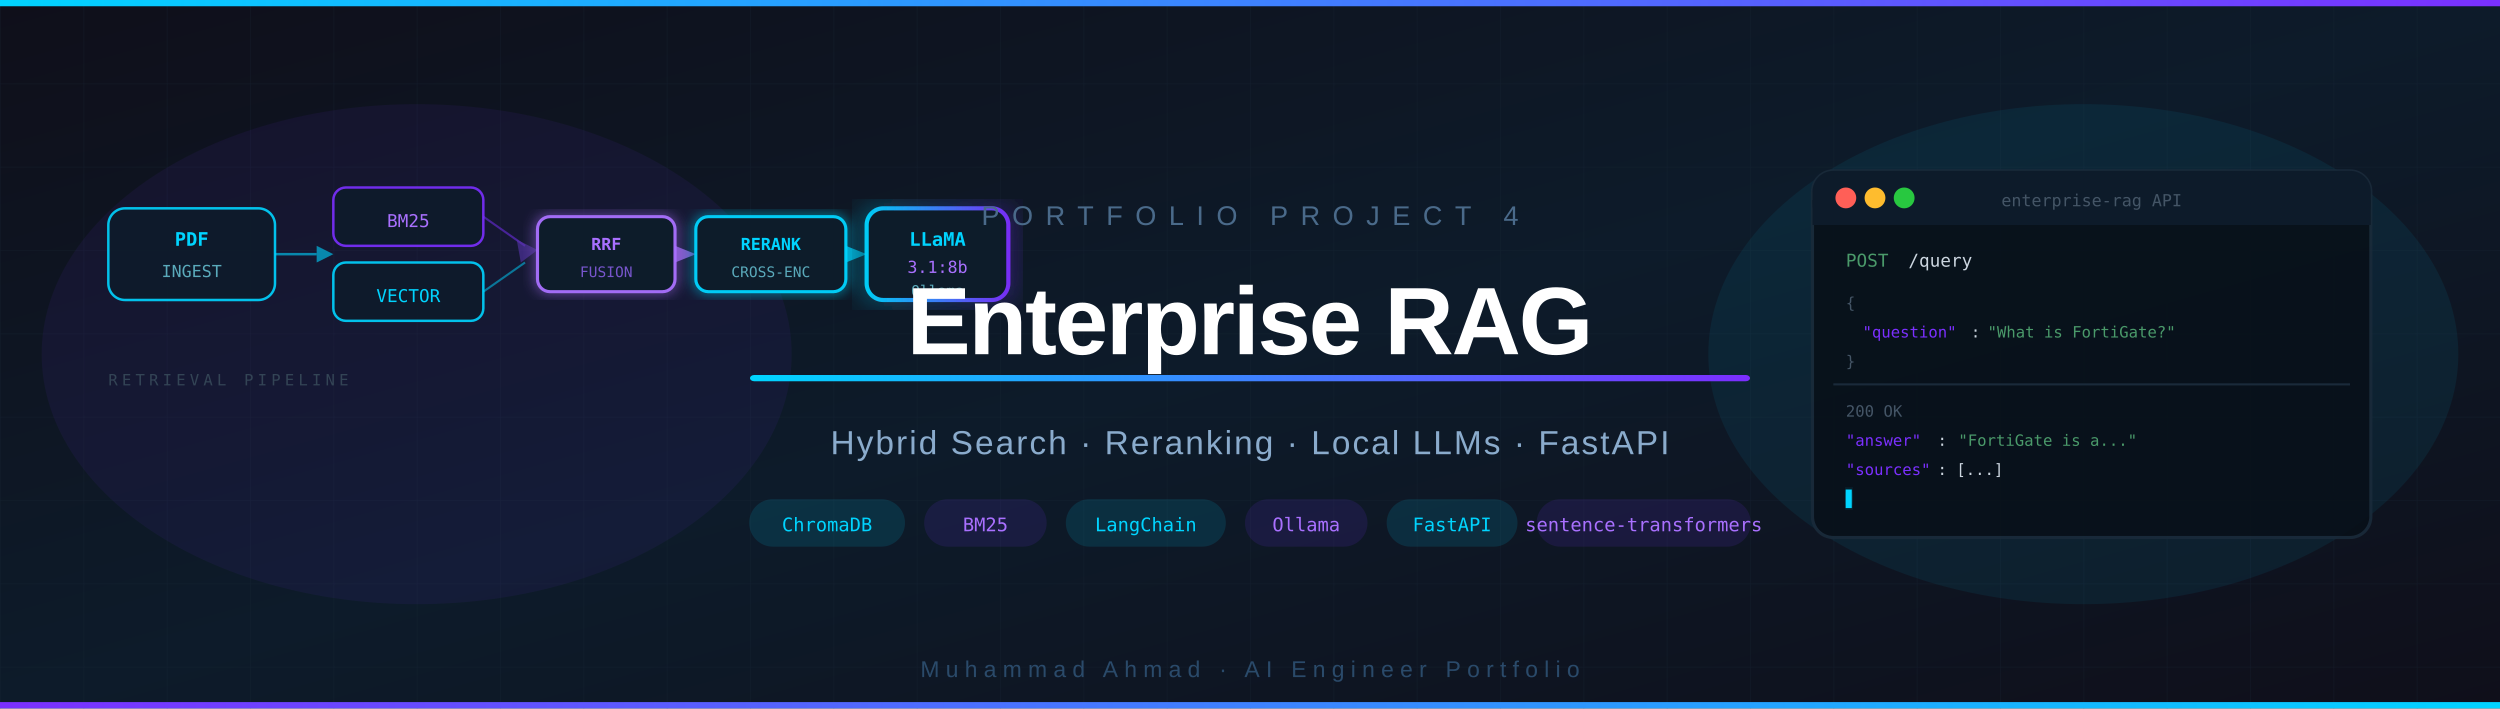
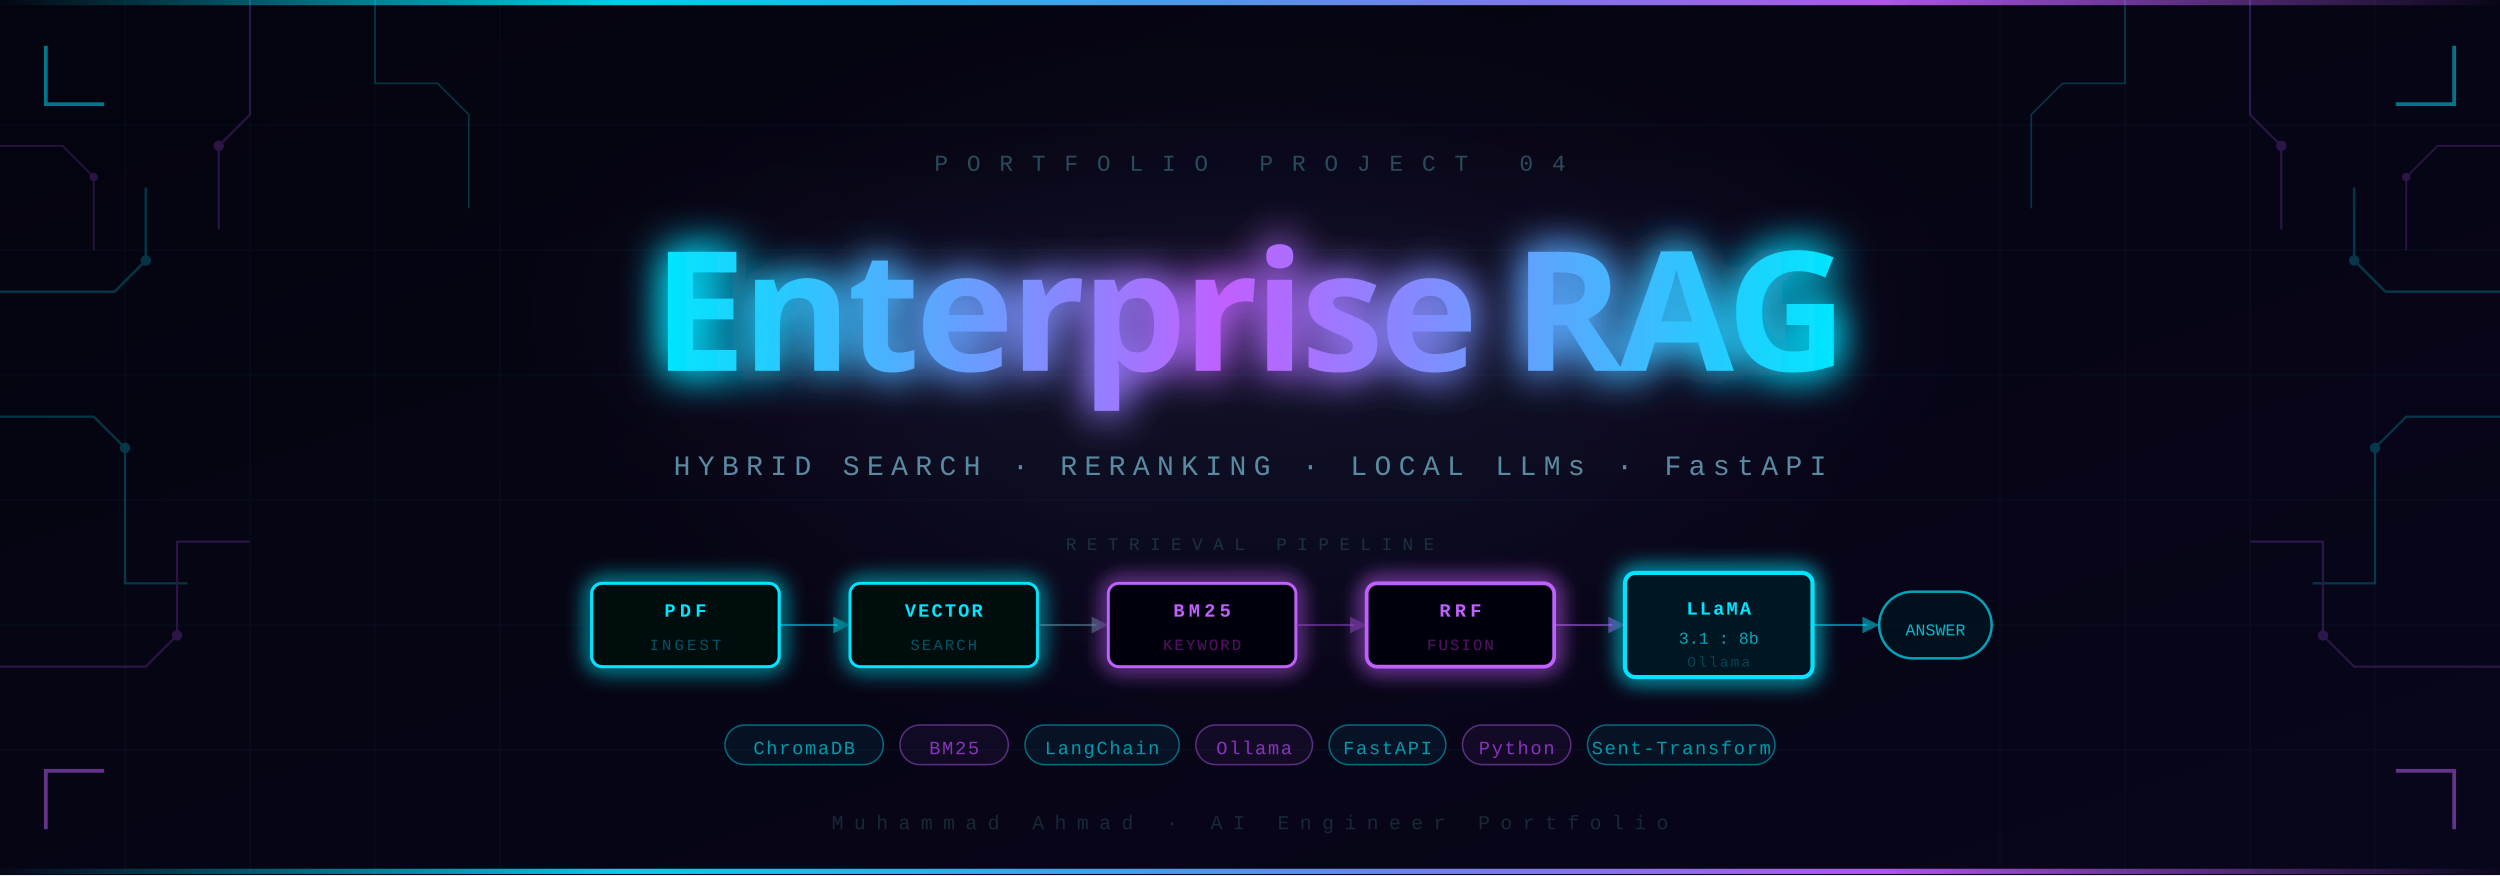
- <svg xmlns="http://www.w3.org/2000/svg" viewBox="0 0 1200 340" width="1200" height="340">
+ <svg xmlns="http://www.w3.org/2000/svg" viewBox="0 0 1200 420" width="1200" height="420">
  <defs>
-     <linearGradient id="bg" x1="0%" y1="0%" x2="100%" y2="100%">
-       <stop offset="0%" style="stop-color:#0f0f1a" />
-       <stop offset="50%" style="stop-color:#0d1b2a" />
-       <stop offset="100%" style="stop-color:#0f0f1a" />
+     <linearGradient id="bg" x1="0" y1="0" x2="1" y2="1">
+       <stop offset="0%" stop-color="#04040f" />
+       <stop offset="100%" stop-color="#08061a" />
    </linearGradient>
-     <linearGradient id="accent" x1="0%" y1="0%" x2="100%" y2="0%">
-       <stop offset="0%" style="stop-color:#00d4ff" />
-       <stop offset="100%" style="stop-color:#7b2fff" />
+     <linearGradient id="titleGrad" x1="0" y1="0" x2="1" y2="0">
+       <stop offset="0%" stop-color="#00e5ff" />
+       <stop offset="48%" stop-color="#c060ff" />
+       <stop offset="100%" stop-color="#00e5ff" />
    </linearGradient>
-     <linearGradient id="accent2" x1="0%" y1="0%" x2="100%" y2="0%">
-       <stop offset="0%" style="stop-color:#7b2fff" />
-       <stop offset="100%" style="stop-color:#00d4ff" />
+     <linearGradient id="hline" x1="0" y1="0" x2="1" y2="0">
+       <stop offset="0%" stop-color="#00e5ff" stop-opacity="0" />
+       <stop offset="25%" stop-color="#00e5ff" stop-opacity="0.9" />
+       <stop offset="75%" stop-color="#c060ff" stop-opacity="0.9" />
+       <stop offset="100%" stop-color="#c060ff" stop-opacity="0" />
    </linearGradient>
-     <filter id="glow">
-       <feGaussianBlur stdDeviation="3" result="coloredBlur" />
+     <linearGradient id="pipeGrad" x1="0" y1="0" x2="1" y2="0">
+       <stop offset="0%" stop-color="#00e5ff" stop-opacity="0.6" />
+       <stop offset="100%" stop-color="#c060ff" stop-opacity="0.6" />
+     </linearGradient>
+     <filter id="gBlue" x="-40%" y="-40%" width="180%" height="180%">
+       <feGaussianBlur stdDeviation="5" result="b" />
      <feMerge>
-         <feMergeNode in="coloredBlur" />
+         <feMergeNode in="b" />
+         <feMergeNode in="b" />
        <feMergeNode in="SourceGraphic" />
      </feMerge>
    </filter>
-     <filter id="glow2">
-       <feGaussianBlur stdDeviation="8" result="coloredBlur" />
+     <filter id="gPurple" x="-40%" y="-40%" width="180%" height="180%">
+       <feGaussianBlur stdDeviation="5" result="b" />
      <feMerge>
-         <feMergeNode in="coloredBlur" />
+         <feMergeNode in="b" />
+         <feMergeNode in="b" />
        <feMergeNode in="SourceGraphic" />
      </feMerge>
    </filter>
-     <pattern id="grid" width="40" height="40" patternUnits="userSpaceOnUse">
-       <path d="M 40 0 L 0 0 0 40" fill="none" stroke="#1a2a3a" stroke-width="0.5" />
-     </pattern>
+     <filter id="titleGlow" x="-5%" y="-60%" width="110%" height="220%">
+       <feGaussianBlur stdDeviation="10" result="b" />
+       <feMerge>
+         <feMergeNode in="b" />
+         <feMergeNode in="b" />
+         <feMergeNode in="SourceGraphic" />
+       </feMerge>
+     </filter>
+     <filter id="ambientGlow" x="-100%" y="-100%" width="300%" height="300%">
+       <feGaussianBlur stdDeviation="40" />
+     </filter>
+     <clipPath id="clip">
+       <rect width="1200" height="420" />
+     </clipPath>
  </defs>
-   <rect width="1200" height="340" fill="url(#bg)" />
-   <rect width="1200" height="340" fill="url(#grid)" opacity="0.4" />
-   <ellipse cx="200" cy="170" rx="180" ry="120" fill="#7b2fff" opacity="0.07" />
-   <ellipse cx="1000" cy="170" rx="180" ry="120" fill="#00d4ff" opacity="0.07" />
-   <rect x="0" y="0" width="1200" height="3" fill="url(#accent)" />
-   <rect x="52" y="100" width="80" height="44" rx="8" fill="#0d1b2a" stroke="#00d4ff" stroke-width="1.2" opacity="0.9" />
-   <text x="92" y="118" text-anchor="middle" font-family="monospace" font-size="9" fill="#00d4ff" font-weight="bold">PDF</text>
-   <text x="92" y="133" text-anchor="middle" font-family="monospace" font-size="8" fill="#5aaabb">INGEST</text>
-   <line x1="132" y1="122" x2="152" y2="122" stroke="#00d4ff" stroke-width="1.2" marker-end="url(#arr)" opacity="0.6" />
-   <polygon points="152,118 160,122 152,126" fill="#00d4ff" opacity="0.6" />
-   <rect x="160" y="90" width="72" height="28" rx="6" fill="#0d1b2a" stroke="#7b2fff" stroke-width="1.2" opacity="0.9" />
-   <text x="196" y="109" text-anchor="middle" font-family="monospace" font-size="8.5" fill="#a970ff">BM25</text>
-   <rect x="160" y="126" width="72" height="28" rx="6" fill="#0d1b2a" stroke="#00d4ff" stroke-width="1.2" opacity="0.9" />
-   <text x="196" y="145" text-anchor="middle" font-family="monospace" font-size="8.5" fill="#00d4ff">VECTOR</text>
-   <line x1="232" y1="104" x2="252" y2="118" stroke="#7b2fff" stroke-width="1" opacity="0.5" />
-   <line x1="232" y1="140" x2="252" y2="126" stroke="#00d4ff" stroke-width="1" opacity="0.5" />
-   <polygon points="248,115 258,120 250,126" fill="#5533aa" opacity="0.6" />
-   <rect x="258" y="104" width="66" height="36" rx="6" fill="#0d1b2a" stroke="#a970ff" stroke-width="1.5" filter="url(#glow)" opacity="0.95" />
-   <text x="291" y="120" text-anchor="middle" font-family="monospace" font-size="8" fill="#a970ff" font-weight="bold">RRF</text>
-   <text x="291" y="133" text-anchor="middle" font-family="monospace" font-size="7" fill="#7755cc">FUSION</text>
-   <polygon points="324,118 334,122 324,126" fill="#a970ff" opacity="0.7" />
-   <rect x="334" y="104" width="72" height="36" rx="6" fill="#0d1b2a" stroke="#00d4ff" stroke-width="1.5" filter="url(#glow)" opacity="0.95" />
-   <text x="370" y="120" text-anchor="middle" font-family="monospace" font-size="8" fill="#00d4ff" font-weight="bold">RERANK</text>
-   <text x="370" y="133" text-anchor="middle" font-family="monospace" font-size="7" fill="#5aaabb">CROSS-ENC</text>
-   <polygon points="406,118 416,122 406,126" fill="#00d4ff" opacity="0.7" />
-   <rect x="416" y="100" width="68" height="44" rx="8" fill="#0d1b2a" stroke="url(#accent)" stroke-width="2" filter="url(#glow2)" opacity="0.95" />
-   <text x="450" y="118" text-anchor="middle" font-family="monospace" font-size="9" fill="#00d4ff" font-weight="bold">LLaMA</text>
-   <text x="450" y="131" text-anchor="middle" font-family="monospace" font-size="8" fill="#a970ff">3.1:8b</text>
-   <text x="450" y="142" text-anchor="middle" font-family="monospace" font-size="7" fill="#5aaabb">Ollama</text>
-   <text x="52" y="185" font-family="monospace" font-size="7.5" fill="#334455" letter-spacing="2">RETRIEVAL PIPELINE</text>
-   <text x="600" y="108" text-anchor="middle" font-family="'Segoe UI', Arial, sans-serif" font-size="13" fill="#4a6a8a" letter-spacing="6" font-weight="400">PORTFOLIO PROJECT 4</text>
-   <text x="600" y="170" text-anchor="middle" font-family="'Segoe UI', Arial, sans-serif" font-size="46" font-weight="700" fill="white" letter-spacing="-1">Enterprise RAG</text>
-   <rect x="360" y="180" width="480" height="3" rx="2" fill="url(#accent)" />
-   <text x="600" y="218" text-anchor="middle" font-family="'Segoe UI', Arial, sans-serif" font-size="16" fill="#8aabcc" letter-spacing="1">Hybrid Search · Reranking · Local LLMs · FastAPI</text>
-   <rect x="360" y="240" width="74" height="22" rx="11" fill="#00d4ff" opacity="0.12" stroke="#00d4ff" stroke-width="0.8" />
-   <text x="397" y="255" text-anchor="middle" font-family="monospace" font-size="9" fill="#00d4ff">ChromaDB</text>
-   <rect x="444" y="240" width="58" height="22" rx="11" fill="#7b2fff" opacity="0.12" stroke="#7b2fff" stroke-width="0.8" />
-   <text x="473" y="255" text-anchor="middle" font-family="monospace" font-size="9" fill="#a970ff">BM25</text>
-   <rect x="512" y="240" width="76" height="22" rx="11" fill="#00d4ff" opacity="0.12" stroke="#00d4ff" stroke-width="0.8" />
-   <text x="550" y="255" text-anchor="middle" font-family="monospace" font-size="9" fill="#00d4ff">LangChain</text>
-   <rect x="598" y="240" width="58" height="22" rx="11" fill="#7b2fff" opacity="0.12" stroke="#7b2fff" stroke-width="0.8" />
-   <text x="627" y="255" text-anchor="middle" font-family="monospace" font-size="9" fill="#a970ff">Ollama</text>
-   <rect x="666" y="240" width="62" height="22" rx="11" fill="#00d4ff" opacity="0.12" stroke="#00d4ff" stroke-width="0.8" />
-   <text x="697" y="255" text-anchor="middle" font-family="monospace" font-size="9" fill="#00d4ff">FastAPI</text>
-   <rect x="738" y="240" width="102" height="22" rx="11" fill="#7b2fff" opacity="0.12" stroke="#7b2fff" stroke-width="0.8" />
-   <text x="789" y="255" text-anchor="middle" font-family="monospace" font-size="9" fill="#a970ff">sentence-transformers</text>
-   <rect x="870" y="82" width="268" height="176" rx="10" fill="#080f18" stroke="#1a2a3a" stroke-width="1.5" opacity="0.9" />
-   <rect x="870" y="82" width="268" height="26" rx="10" fill="#0d1b2a" />
-   <rect x="870" y="96" width="268" height="12" fill="#0d1b2a" />
-   <circle cx="886" cy="95" r="5" fill="#ff5f57" />
-   <circle cx="900" cy="95" r="5" fill="#febc2e" />
-   <circle cx="914" cy="95" r="5" fill="#28c840" />
-   <text x="1004" y="99" text-anchor="middle" font-family="monospace" font-size="8" fill="#445566">enterprise-rag API</text>
-   <text x="886" y="128" font-family="monospace" font-size="8.5" fill="#4a9a6a">POST</text>
-   <text x="916" y="128" font-family="monospace" font-size="8.5" fill="#ccd6e0">/query</text>
-   <text x="886" y="148" font-family="monospace" font-size="7.5" fill="#445566">{</text>
-   <text x="894" y="162" font-family="monospace" font-size="7.5" fill="#7b2fff">"question"</text>
-   <text x="946" y="162" font-family="monospace" font-size="7.5" fill="#ccd6e0">:</text>
-   <text x="954" y="162" font-family="monospace" font-size="7.5" fill="#4a9a6a">"What is FortiGate?"</text>
-   <text x="886" y="176" font-family="monospace" font-size="7.5" fill="#445566">}</text>
-   <rect x="880" y="184" width="248" height="1" fill="#1a2a3a" />
-   <text x="886" y="200" font-family="monospace" font-size="7.5" fill="#445566">200 OK</text>
-   <text x="886" y="214" font-family="monospace" font-size="7.5" fill="#7b2fff">"answer"</text>
-   <text x="930" y="214" font-family="monospace" font-size="7.5" fill="#ccd6e0">: </text>
-   <text x="940" y="214" font-family="monospace" font-size="7.5" fill="#4a9a6a">"FortiGate is a..."</text>
-   <text x="886" y="228" font-family="monospace" font-size="7.5" fill="#7b2fff">"sources"</text>
-   <text x="930" y="228" font-family="monospace" font-size="7.5" fill="#ccd6e0">: [...]</text>
-   <text x="886" y="242" font-family="monospace" font-size="7.5" fill="#00d4ff" filter="url(#glow)">▋</text>
-   <rect x="0" y="337" width="1200" height="3" fill="url(#accent2)" />
-   <text x="600" y="325" text-anchor="middle" font-family="'Segoe UI', Arial, sans-serif" font-size="11" fill="#2a4a6a" letter-spacing="3">Muhammad Ahmad · AI Engineer Portfolio</text>
+   <g clip-path="url(#clip)">
+     <rect width="1200" height="420" fill="url(#bg)" />
+     <g stroke="#00e5ff" stroke-width="0.4" opacity="0.055">
+       <line x1="0" y1="60" x2="1200" y2="60" />
+       <line x1="0" y1="120" x2="1200" y2="120" />
+       <line x1="0" y1="180" x2="1200" y2="180" />
+       <line x1="0" y1="240" x2="1200" y2="240" />
+       <line x1="0" y1="300" x2="1200" y2="300" />
+       <line x1="0" y1="360" x2="1200" y2="360" />
+       <line x1="60" y1="0" x2="60" y2="420" />
+       <line x1="120" y1="0" x2="120" y2="420" />
+       <line x1="180" y1="0" x2="180" y2="420" />
+       <line x1="240" y1="0" x2="240" y2="420" />
+       <line x1="960" y1="0" x2="960" y2="420" />
+       <line x1="1020" y1="0" x2="1020" y2="420" />
+       <line x1="1080" y1="0" x2="1080" y2="420" />
+       <line x1="1140" y1="0" x2="1140" y2="420" />
+     </g>
+     <g fill="none" opacity="0.22">
+       <polyline points="0,140 55,140 70,125 70,90" stroke="#00e5ff" stroke-width="1.2" />
+       <polyline points="0,200 45,200 60,215 60,280 90,280" stroke="#00e5ff" stroke-width="1.1" />
+       <polyline points="0,320 70,320 85,305 85,260 120,260" stroke="#b44fff" stroke-width="1.0" />
+       <polyline points="120,0 120,55 105,70 105,110" stroke="#b44fff" stroke-width="1.0" />
+       <polyline points="180,0 180,40 210,40 225,55 225,100" stroke="#00e5ff" stroke-width="0.8" />
+       <polyline points="0,70 30,70 45,85 45,120" stroke="#b44fff" stroke-width="0.8" />
+       <circle cx="70" cy="125" r="2.5" fill="#00e5ff" />
+       <circle cx="60" cy="215" r="2.5" fill="#00e5ff" />
+       <circle cx="85" cy="305" r="2.5" fill="#b44fff" />
+       <circle cx="105" cy="70" r="2.5" fill="#b44fff" />
+       <circle cx="45" cy="85" r="2" fill="#b44fff" />
+     </g>
+     <g fill="none" opacity="0.22">
+       <polyline points="1200,140 1145,140 1130,125 1130,90" stroke="#00e5ff" stroke-width="1.2" />
+       <polyline points="1200,200 1155,200 1140,215 1140,280 1110,280" stroke="#00e5ff" stroke-width="1.1" />
+       <polyline points="1200,320 1130,320 1115,305 1115,260 1080,260" stroke="#b44fff" stroke-width="1.0" />
+       <polyline points="1080,0 1080,55 1095,70 1095,110" stroke="#b44fff" stroke-width="1.0" />
+       <polyline points="1020,0 1020,40 990,40 975,55 975,100" stroke="#00e5ff" stroke-width="0.8" />
+       <polyline points="1200,70 1170,70 1155,85 1155,120" stroke="#b44fff" stroke-width="0.8" />
+       <circle cx="1130" cy="125" r="2.5" fill="#00e5ff" />
+       <circle cx="1140" cy="215" r="2.5" fill="#00e5ff" />
+       <circle cx="1115" cy="305" r="2.5" fill="#b44fff" />
+       <circle cx="1095" cy="70" r="2.5" fill="#b44fff" />
+       <circle cx="1155" cy="85" r="2" fill="#b44fff" />
+     </g>
+     <ellipse cx="600" cy="185" rx="260" ry="130" fill="#c060ff" opacity="0.035" filter="url(#ambientGlow)" />
+     <ellipse cx="600" cy="185" rx="180" ry="80" fill="#00e5ff" opacity="0.03" filter="url(#ambientGlow)" />
+     <rect x="0" y="0" width="1200" height="2.5" fill="url(#hline)" />
+     <rect x="0" y="417" width="1200" height="2.5" fill="url(#hline)" />
+     <polyline points="22,22 22,50 50,50" fill="none" stroke="#00e5ff" stroke-width="1.8" opacity="0.5" />
+     <polyline points="1178,22 1178,50 1150,50" fill="none" stroke="#00e5ff" stroke-width="1.8" opacity="0.5" />
+     <polyline points="22,398 22,370 50,370" fill="none" stroke="#c060ff" stroke-width="1.8" opacity="0.5" />
+     <polyline points="1178,398 1178,370 1150,370" fill="none" stroke="#c060ff" stroke-width="1.8" opacity="0.5" />
+     <text x="600" y="82" text-anchor="middle" font-family="'Courier New', Courier, monospace" font-size="11" fill="#2a4a5a" letter-spacing="9" font-weight="400">
+   PORTFOLIO PROJECT 04
+ </text>
+     <line x1="440" y1="94" x2="760" y2="94" stroke="url(#hline)" stroke-width="0.8" opacity="0.5" />
+     <text x="600" y="178" text-anchor="middle" font-family="Arial Black, 'Arial Bold', sans-serif" font-size="80" font-weight="900" letter-spacing="-2" fill="#c060ff" opacity="0.12" filter="url(#ambientGlow)">
+   Enterprise RAG
+ </text>
+     <text x="600" y="178" text-anchor="middle" font-family="Arial Black, 'Arial Bold', sans-serif" font-size="80" font-weight="900" letter-spacing="-2" fill="url(#titleGrad)" filter="url(#titleGlow)">
+   Enterprise RAG
+ </text>
+     <line x1="320" y1="200" x2="880" y2="200" stroke="url(#hline)" stroke-width="1.8" />
+     <text x="600" y="228" text-anchor="middle" font-family="'Courier New', Courier, monospace" font-size="13.5" fill="#5a8a9f" letter-spacing="3.5">
+   HYBRID SEARCH  ·  RERANKING  ·  LOCAL LLMs  ·  FastAPI
+ </text>
+     <text x="600" y="264" text-anchor="middle" font-family="'Courier New', Courier, monospace" font-size="8.5" fill="#1e3040" letter-spacing="5">
+   RETRIEVAL PIPELINE
+ </text>
+     <line x1="284" y1="300" x2="916" y2="300" stroke="url(#pipeGrad)" stroke-width="1" opacity="0.35" />
+     <g filter="url(#gBlue)">
+       <rect x="284" y="280" width="90" height="40" rx="5" fill="#03080f" stroke="#00e5ff" stroke-width="1.5" />
+       <text x="329" y="296" text-anchor="middle" font-family="'Courier New', monospace" font-size="9" fill="#00e5ff" font-weight="bold" letter-spacing="2">PDF</text>
+       <text x="329" y="312" text-anchor="middle" font-family="'Courier New', monospace" font-size="7.5" fill="#005566" letter-spacing="1.5">INGEST</text>
+     </g>
+     <line x1="374" y1="300" x2="402" y2="300" stroke="#00e5ff" stroke-width="1" opacity="0.5" />
+     <polygon points="400,296 408,300 400,304" fill="#00e5ff" opacity="0.5" />
+     <g filter="url(#gBlue)">
+       <rect x="408" y="280" width="90" height="40" rx="5" fill="#03080f" stroke="#00e5ff" stroke-width="1.4" />
+       <text x="453" y="296" text-anchor="middle" font-family="'Courier New', monospace" font-size="9" fill="#00e5ff" font-weight="bold" letter-spacing="1">VECTOR</text>
+       <text x="453" y="312" text-anchor="middle" font-family="'Courier New', monospace" font-size="7.5" fill="#005566" letter-spacing="1">SEARCH</text>
+     </g>
+     <line x1="498" y1="300" x2="526" y2="300" stroke="#6699aa" stroke-width="1" opacity="0.5" />
+     <polygon points="524,296 532,300 524,304" fill="#6699aa" opacity="0.5" />
+     <g filter="url(#gPurple)">
+       <rect x="532" y="280" width="90" height="40" rx="5" fill="#060310" stroke="#c060ff" stroke-width="1.4" />
+       <text x="577" y="296" text-anchor="middle" font-family="'Courier New', monospace" font-size="9" fill="#c060ff" font-weight="bold" letter-spacing="2">BM25</text>
+       <text x="577" y="312" text-anchor="middle" font-family="'Courier New', monospace" font-size="7.5" fill="#551166" letter-spacing="1">KEYWORD</text>
+     </g>
+     <line x1="622" y1="300" x2="650" y2="300" stroke="#9944cc" stroke-width="1" opacity="0.5" />
+     <polygon points="648,296 656,300 648,304" fill="#9944cc" opacity="0.5" />
+     <g filter="url(#gPurple)">
+       <rect x="656" y="280" width="90" height="40" rx="5" fill="#060310" stroke="#c060ff" stroke-width="1.8" />
+       <text x="701" y="296" text-anchor="middle" font-family="'Courier New', monospace" font-size="9" fill="#c060ff" font-weight="bold" letter-spacing="2">RRF</text>
+       <text x="701" y="312" text-anchor="middle" font-family="'Courier New', monospace" font-size="7.5" fill="#551166" letter-spacing="1">FUSION</text>
+     </g>
+     <line x1="746" y1="300" x2="774" y2="300" stroke="#c060ff" stroke-width="1" opacity="0.5" />
+     <polygon points="772,296 780,300 772,304" fill="#c060ff" opacity="0.5" />
+     <g filter="url(#gBlue)">
+       <rect x="780" y="275" width="90" height="50" rx="5" fill="#001520" stroke="#00e5ff" stroke-width="2" />
+       <text x="825" y="295" text-anchor="middle" font-family="'Courier New', monospace" font-size="9" fill="#00e5ff" font-weight="bold" letter-spacing="1">LLaMA</text>
+       <text x="825" y="309" text-anchor="middle" font-family="'Courier New', monospace" font-size="8" fill="#00e5ff" opacity="0.7">3.1 : 8b</text>
+       <text x="825" y="320" text-anchor="middle" font-family="'Courier New', monospace" font-size="7" fill="#004455" letter-spacing="1">Ollama</text>
+     </g>
+     <line x1="870" y1="300" x2="896" y2="300" stroke="#00e5ff" stroke-width="1" opacity="0.5" />
+     <polygon points="894,296 902,300 894,304" fill="#00e5ff" opacity="0.5" />
+     <rect x="902" y="284" width="54" height="32" rx="16" fill="#001520" stroke="#00e5ff" stroke-width="1.2" opacity="0.7" />
+     <text x="929" y="305" text-anchor="middle" font-family="'Courier New', monospace" font-size="8" fill="#00e5ff" opacity="0.8">ANSWER</text>
+     <g font-family="'Courier New', monospace" font-size="9" letter-spacing="0.8">
+       <rect x="348" y="348" width="76" height="19" rx="9.5" fill="#00e5ff" fill-opacity="0.06" stroke="#00e5ff" stroke-width="0.7" stroke-opacity="0.45" />
+       <text x="386" y="362" text-anchor="middle" fill="#009aaa">ChromaDB</text>
+       <rect x="432" y="348" width="52" height="19" rx="9.5" fill="#c060ff" fill-opacity="0.06" stroke="#c060ff" stroke-width="0.7" stroke-opacity="0.45" />
+       <text x="458" y="362" text-anchor="middle" fill="#8833bb">BM25</text>
+       <rect x="492" y="348" width="74" height="19" rx="9.5" fill="#00e5ff" fill-opacity="0.06" stroke="#00e5ff" stroke-width="0.7" stroke-opacity="0.45" />
+       <text x="529" y="362" text-anchor="middle" fill="#009aaa">LangChain</text>
+       <rect x="574" y="348" width="56" height="19" rx="9.5" fill="#c060ff" fill-opacity="0.06" stroke="#c060ff" stroke-width="0.7" stroke-opacity="0.45" />
+       <text x="602" y="362" text-anchor="middle" fill="#8833bb">Ollama</text>
+       <rect x="638" y="348" width="56" height="19" rx="9.5" fill="#00e5ff" fill-opacity="0.06" stroke="#00e5ff" stroke-width="0.7" stroke-opacity="0.45" />
+       <text x="666" y="362" text-anchor="middle" fill="#009aaa">FastAPI</text>
+       <rect x="702" y="348" width="52" height="19" rx="9.5" fill="#c060ff" fill-opacity="0.06" stroke="#c060ff" stroke-width="0.7" stroke-opacity="0.45" />
+       <text x="728" y="362" text-anchor="middle" fill="#8833bb">Python</text>
+       <rect x="762" y="348" width="90" height="19" rx="9.5" fill="#00e5ff" fill-opacity="0.06" stroke="#00e5ff" stroke-width="0.7" stroke-opacity="0.45" />
+       <text x="807" y="362" text-anchor="middle" fill="#009aaa">Sent-Transform</text>
+     </g>
+     <text x="600" y="398" text-anchor="middle" font-family="'Courier New', Courier, monospace" font-size="9.5" fill="#182838" letter-spacing="5">
+   Muhammad Ahmad  ·  AI Engineer Portfolio
+ </text>
+   </g>
</svg>
